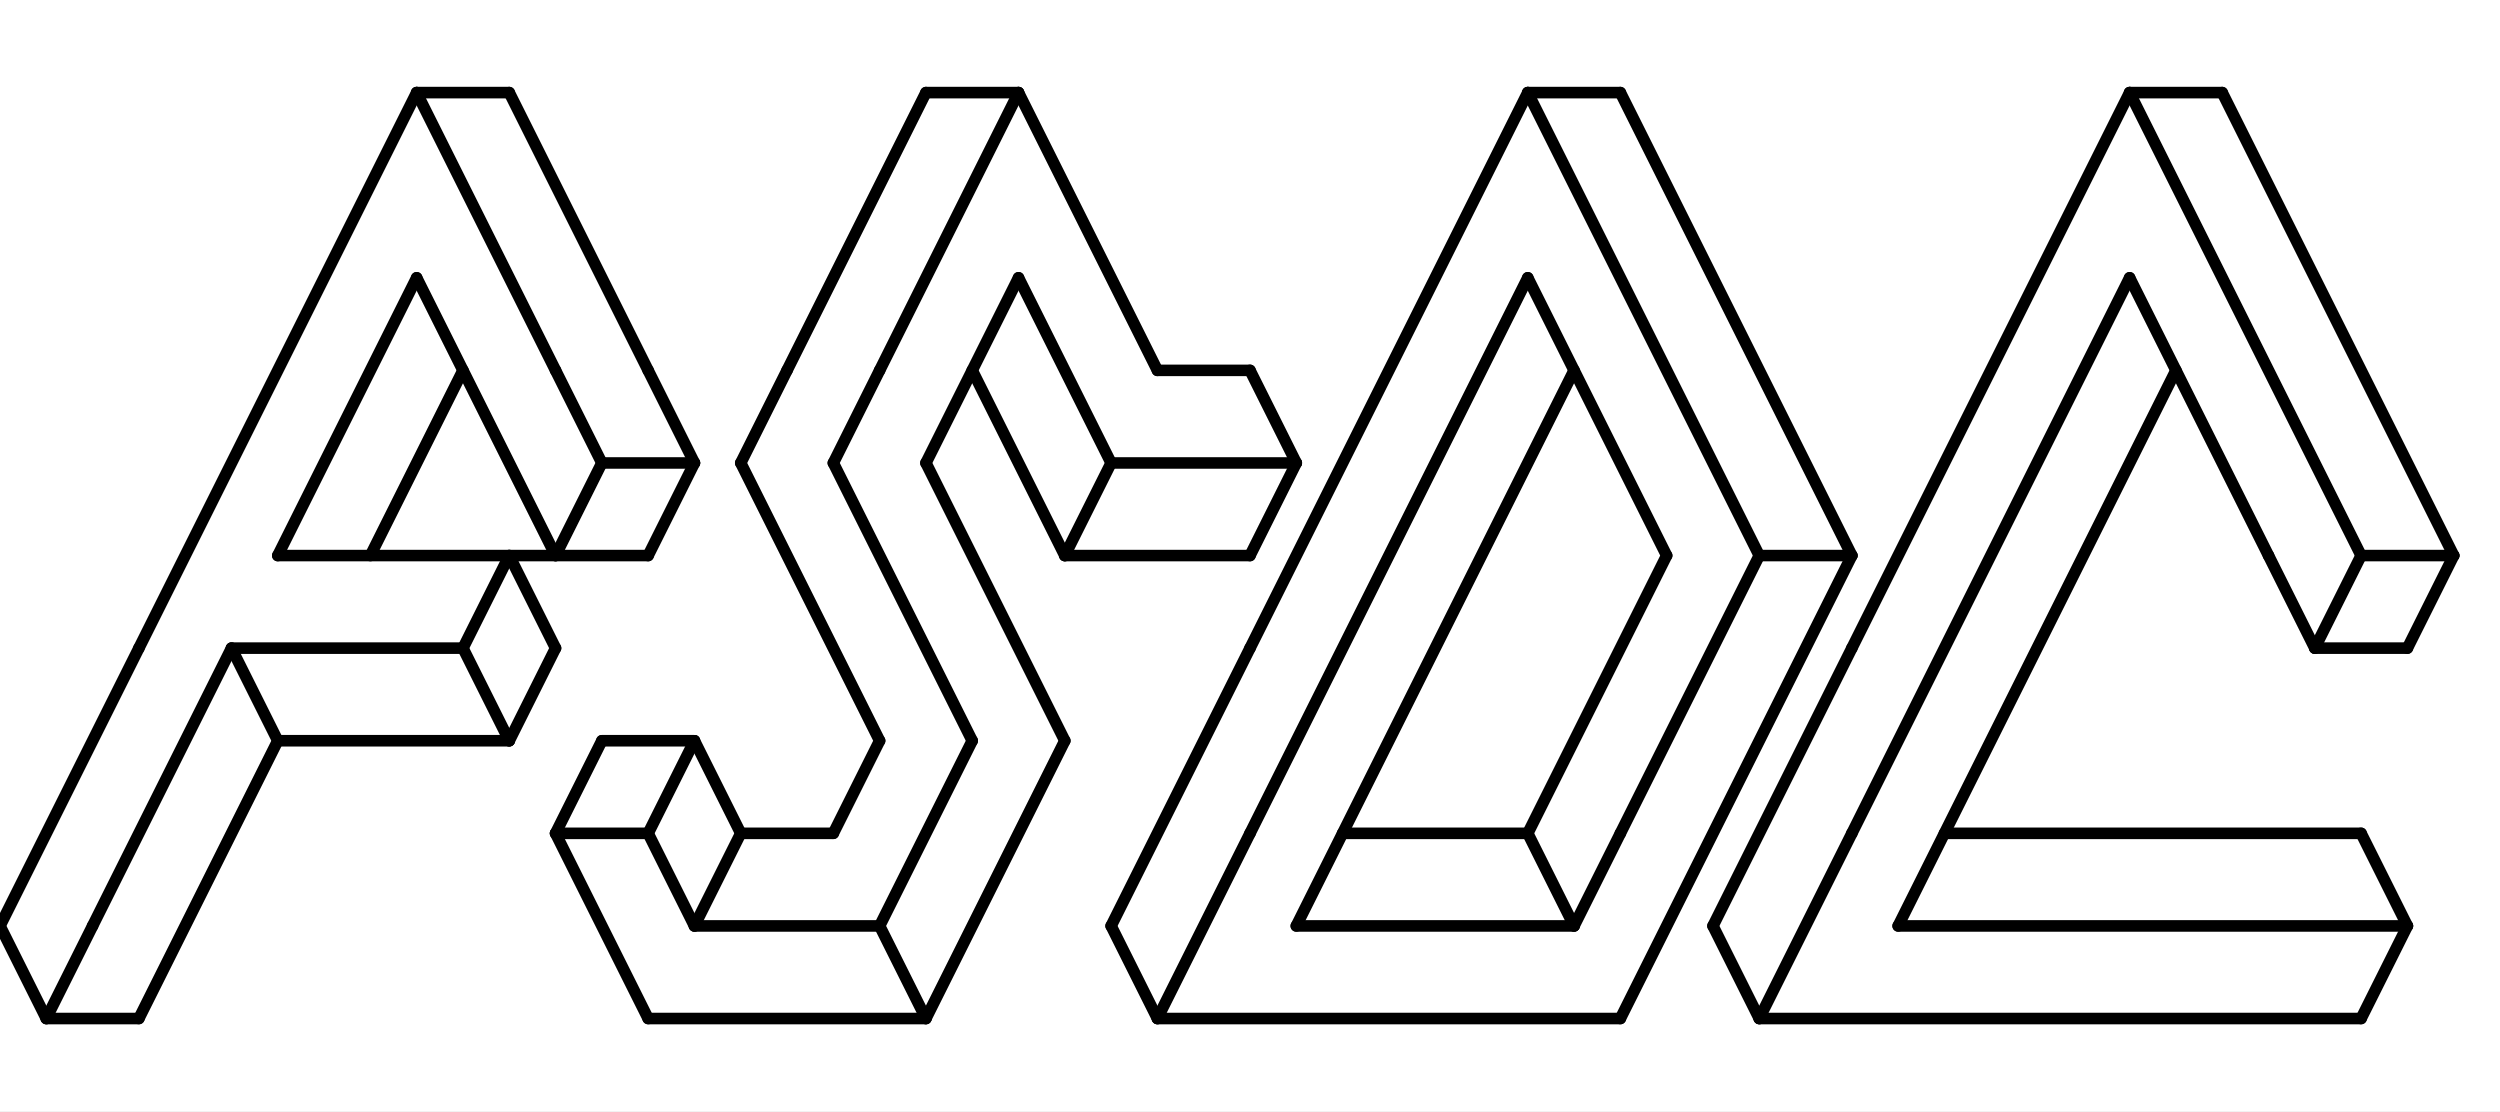
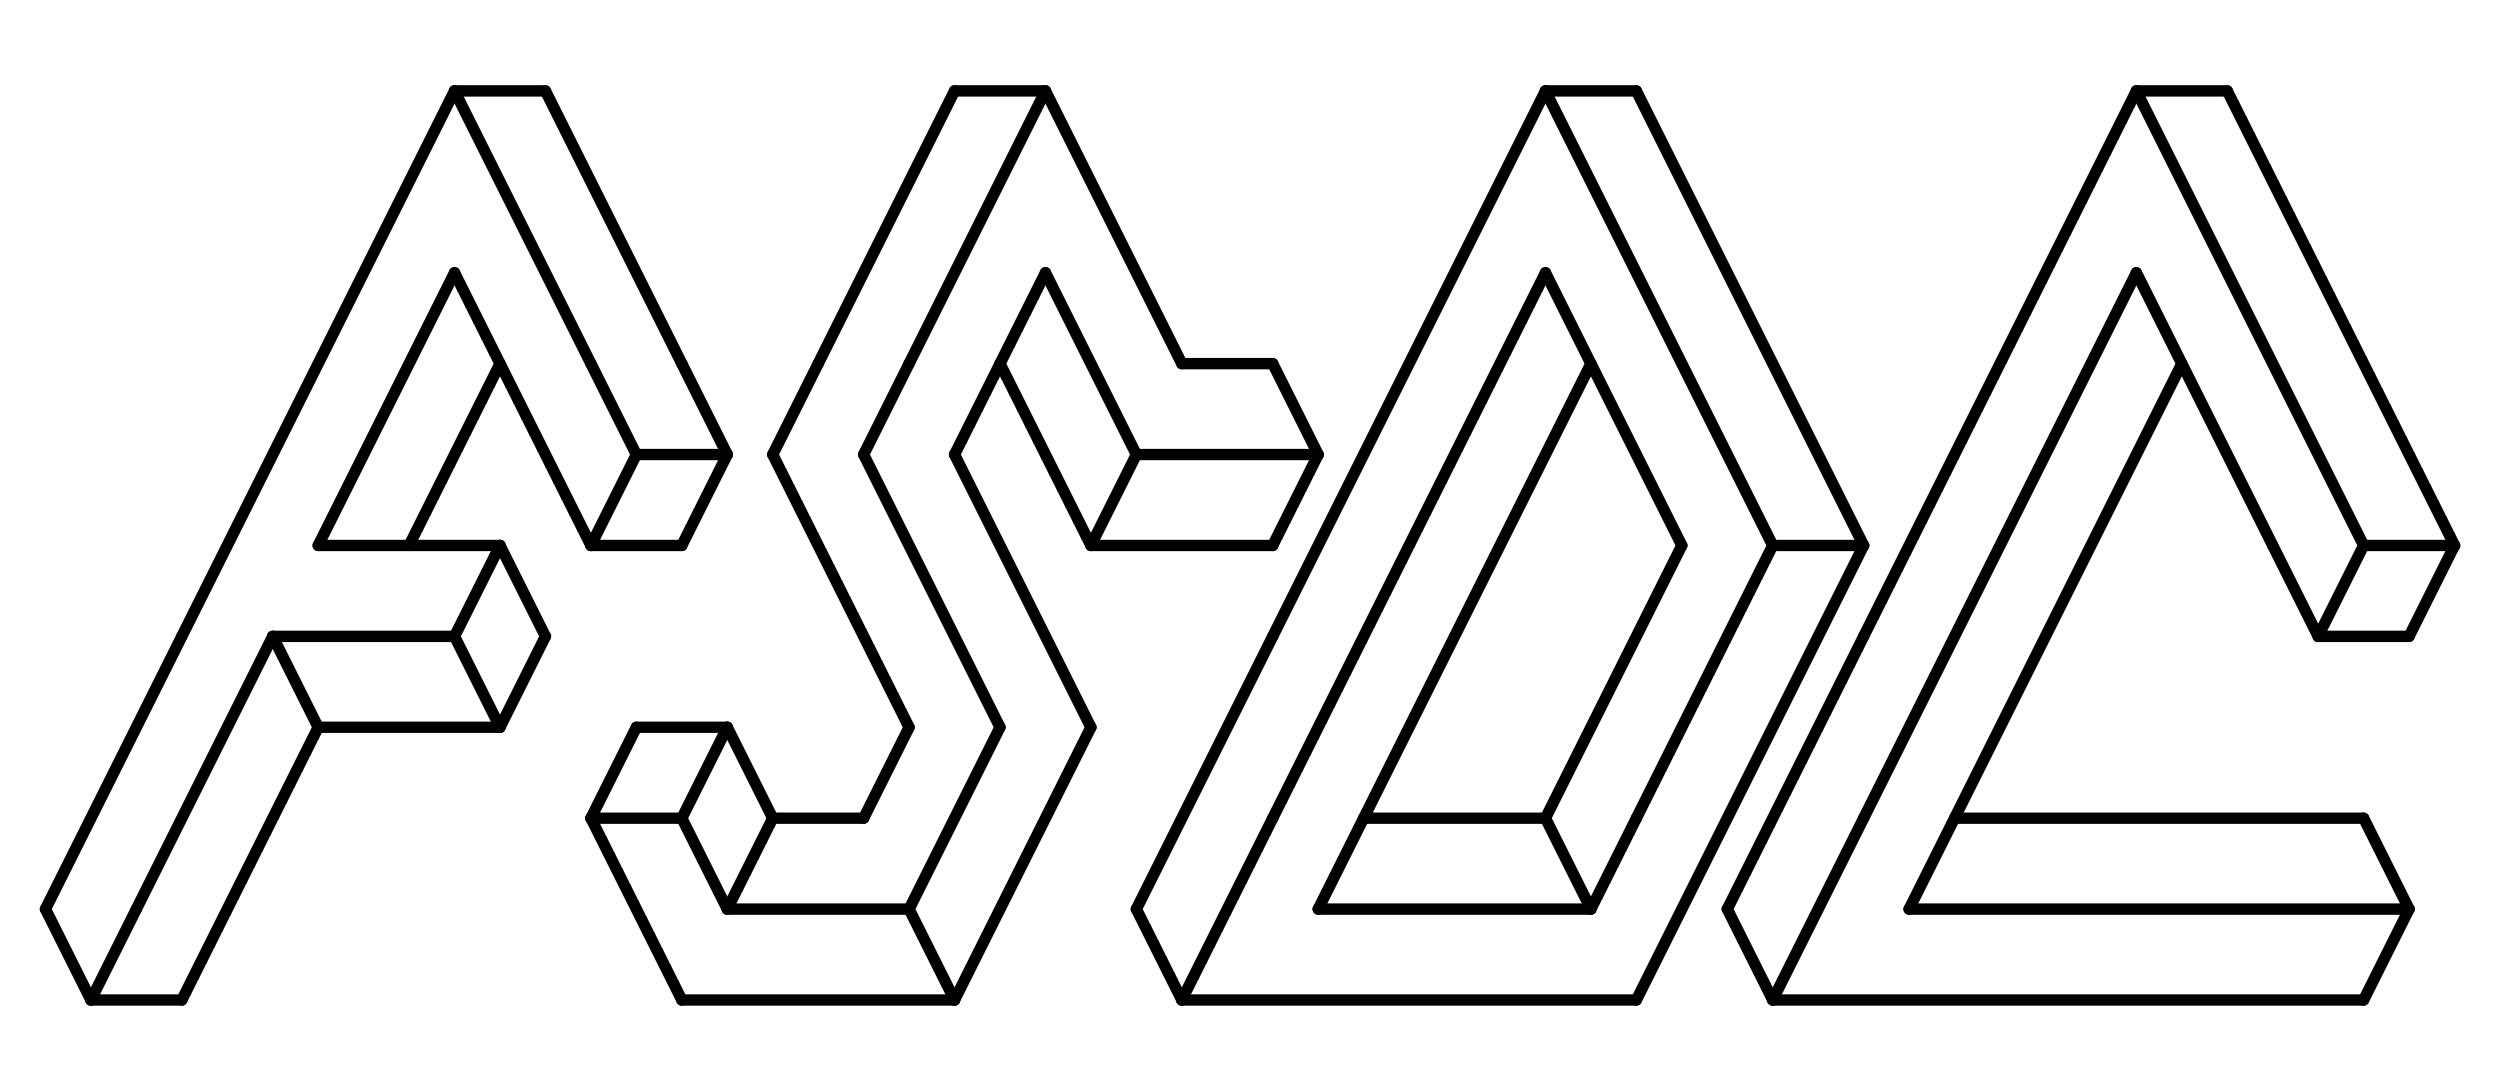
- <svg xmlns="http://www.w3.org/2000/svg" width="432" height="192">
+ <svg xmlns="http://www.w3.org/2000/svg" width="440" height="192">
  <style>line, path, circle,rect,polygon {
                          stroke: black;
                          stroke-width: 2;
                          stroke-opacity: 1;
                          fill-opacity: 1;
                          stroke-linecap: round;
                          stroke-linejoin: miter;
                        }

                    text {
                        /* This fix the spacing bug in svg text*/
                        white-space: pre;
                        fill: black;
                        }
                        rect.backdrop{
                            stroke: none;
                            fill: white;
                        }
                        .broken{
                            stroke-dasharray: 8;
                        }
                        .filled{
                            fill: black;
                        }
                        .bg_filled{
                            fill: white;
                        }
                        .nofill{
                            fill: white;
                        }

                        text {
                         font-family: monospace;
                         font-size: 14px;
                        }

                        .end_marked_arrow{
                            marker-end: url(#arrow);
                         }
                        .start_marked_arrow{
                            marker-start: url(#arrow);
                         }

                        .end_marked_diamond{
                            marker-end: url(#diamond);
                         }
                        .start_marked_diamond{
                            marker-start: url(#diamond);
                         }

                        .end_marked_circle{
                            marker-end: url(#circle);
                         }
                        .start_marked_circle{
                            marker-start: url(#circle);
                         }

                        .end_marked_open_circle{
                            marker-end: url(#open_circle);
                         }
                        .start_marked_open_circle{
                            marker-start: url(#open_circle);
                         }

                        .end_marked_big_open_circle{
                            marker-end: url(#big_open_circle);
                         }
                        .start_marked_big_open_circle{
                            marker-start: url(#big_open_circle);
                         }

                         
                        </style>
  <defs>
    <marker id="arrow" viewBox="-2 -2 8 8" refX="4" refY="2" markerWidth="7" markerHeight="7" orient="auto-start-reverse">
      <polygon points="0,0 0,4 4,2 0,0" />
    </marker>
    <marker id="diamond" viewBox="-2 -2 8 8" refX="4" refY="2" markerWidth="7" markerHeight="7" orient="auto-start-reverse">
      <polygon points="0,2 2,0 4,2 2,4 0,2" />
    </marker>
    <marker id="circle" viewBox="0 0 8 8" refX="4" refY="4" markerWidth="7" markerHeight="7" orient="auto-start-reverse">
      <circle cx="4" cy="4" r="2" class="filled" />
    </marker>
    <marker id="open_circle" viewBox="0 0 8 8" refX="4" refY="4" markerWidth="7" markerHeight="7" orient="auto-start-reverse">
      <circle cx="4" cy="4" r="2" class="bg_filled" />
    </marker>
    <marker id="big_open_circle" viewBox="0 0 8 8" refX="4" refY="4" markerWidth="7" markerHeight="7" orient="auto-start-reverse">
      <circle cx="4" cy="4" r="3" class="bg_filled" />
    </marker>
  </defs>
-   <rect class="backdrop" x="0" y="0" width="432" height="192" />
-   <g>
-     <line x1="72" y1="16" x2="88" y2="16" class="solid" />
-     <line x1="72" y1="16" x2="24" y2="112" class="solid" />
-     <line x1="72" y1="16" x2="96" y2="64" class="solid" />
-     <line x1="88" y1="16" x2="112" y2="64" class="solid" />
-     <line x1="96" y1="64" x2="104" y2="80" class="solid" />
-     <line x1="104" y1="80" x2="120" y2="80" class="solid" />
-     <line x1="112" y1="64" x2="120" y2="80" class="solid" />
-     <line x1="24" y1="112" x2="0" y2="160" class="solid" />
-     <line x1="0" y1="160" x2="8" y2="176" class="solid" />
-     <line x1="72" y1="48" x2="48" y2="96" class="solid" />
-     <line x1="72" y1="48" x2="96" y2="96" class="solid" />
-     <line x1="80" y1="64" x2="64" y2="96" class="solid" />
-     <line x1="48" y1="96" x2="112" y2="96" class="solid" />
-     <line x1="104" y1="80" x2="96" y2="96" class="solid" />
-     <line x1="120" y1="80" x2="112" y2="96" class="solid" />
-     <line x1="40" y1="112" x2="80" y2="112" class="solid" />
+   <rect class="backdrop" x="0" y="0" width="440" height="192" />
+   <g>
+     <line x1="80" y1="16" x2="96" y2="16" class="solid" />
+     <line x1="80" y1="16" x2="32" y2="112" class="solid" />
+     <line x1="80" y1="16" x2="104" y2="64" class="solid" />
+     <line x1="96" y1="16" x2="120" y2="64" class="solid" />
+     <line x1="104" y1="64" x2="112" y2="80" class="solid" />
+     <line x1="112" y1="80" x2="128" y2="80" class="solid" />
+     <line x1="120" y1="64" x2="128" y2="80" class="solid" />
+     <line x1="32" y1="112" x2="8" y2="160" class="solid" />
+     <line x1="8" y1="160" x2="16" y2="176" class="solid" />
+     <line x1="80" y1="48" x2="56" y2="96" class="solid" />
+     <line x1="80" y1="48" x2="104" y2="96" class="solid" />
+     <line x1="88" y1="64" x2="72" y2="96" class="solid" />
+     <line x1="56" y1="96" x2="88" y2="96" class="solid" />
+     <line x1="112" y1="80" x2="104" y2="96" class="solid" />
+     <line x1="104" y1="96" x2="120" y2="96" class="solid" />
+     <line x1="128" y1="80" x2="120" y2="96" class="solid" />
+     <line x1="48" y1="112" x2="80" y2="112" class="solid" />
    <line x1="88" y1="96" x2="80" y2="112" class="solid" />
    <line x1="88" y1="96" x2="96" y2="112" class="solid" />
-     <line x1="40" y1="112" x2="16" y2="160" class="solid" />
-     <line x1="40" y1="112" x2="48" y2="128" class="solid" />
-     <line x1="48" y1="128" x2="88" y2="128" class="solid" />
+     <line x1="48" y1="112" x2="24" y2="160" class="solid" />
+     <line x1="48" y1="112" x2="56" y2="128" class="solid" />
+     <line x1="56" y1="128" x2="88" y2="128" class="solid" />
    <line x1="80" y1="112" x2="88" y2="128" class="solid" />
    <line x1="96" y1="112" x2="88" y2="128" class="solid" />
-     <line x1="48" y1="128" x2="24" y2="176" class="solid" />
-     <line x1="16" y1="160" x2="8" y2="176" class="solid" />
-     <line x1="8" y1="176" x2="24" y2="176" class="solid" />
-   </g>
-   <g>
-     <line x1="160" y1="16" x2="176" y2="16" class="solid" />
-     <line x1="160" y1="16" x2="136" y2="64" class="solid" />
-     <line x1="176" y1="16" x2="152" y2="64" class="solid" />
-     <line x1="176" y1="16" x2="200" y2="64" class="solid" />
-     <line x1="200" y1="64" x2="216" y2="64" class="solid" />
-     <line x1="136" y1="64" x2="128" y2="80" class="solid" />
-     <line x1="152" y1="64" x2="144" y2="80" class="solid" />
-     <line x1="128" y1="80" x2="152" y2="128" class="solid" />
-     <line x1="144" y1="80" x2="168" y2="128" class="solid" />
-     <line x1="168" y1="128" x2="152" y2="160" class="solid" />
-     <line x1="176" y1="48" x2="160" y2="80" class="solid" />
-     <line x1="176" y1="48" x2="192" y2="80" class="solid" />
-     <line x1="168" y1="64" x2="184" y2="96" class="solid" />
-     <line x1="192" y1="80" x2="224" y2="80" class="solid" />
-     <line x1="216" y1="64" x2="224" y2="80" class="solid" />
-     <line x1="160" y1="80" x2="184" y2="128" class="solid" />
-     <line x1="192" y1="80" x2="184" y2="96" class="solid" />
-     <line x1="184" y1="96" x2="216" y2="96" class="solid" />
-     <line x1="224" y1="80" x2="216" y2="96" class="solid" />
-     <line x1="184" y1="128" x2="160" y2="176" class="solid" />
-     <line x1="104" y1="128" x2="120" y2="128" class="solid" />
-     <line x1="104" y1="128" x2="96" y2="144" class="solid" />
-     <line x1="96" y1="144" x2="112" y2="144" class="solid" />
-     <line x1="120" y1="128" x2="112" y2="144" class="solid" />
-     <line x1="120" y1="128" x2="128" y2="144" class="solid" />
-     <line x1="128" y1="144" x2="144" y2="144" class="solid" />
-     <line x1="152" y1="128" x2="144" y2="144" class="solid" />
-     <line x1="96" y1="144" x2="112" y2="176" class="solid" />
-     <line x1="112" y1="144" x2="120" y2="160" class="solid" />
-     <line x1="128" y1="144" x2="120" y2="160" class="solid" />
-     <line x1="120" y1="160" x2="152" y2="160" class="solid" />
-     <line x1="112" y1="176" x2="160" y2="176" class="solid" />
-     <line x1="152" y1="160" x2="160" y2="176" class="solid" />
-   </g>
-   <g>
-     <line x1="264" y1="16" x2="280" y2="16" class="solid" />
-     <line x1="264" y1="16" x2="216" y2="112" class="solid" />
-     <line x1="264" y1="16" x2="304" y2="96" class="solid" />
-     <line x1="280" y1="16" x2="320" y2="96" class="solid" />
-     <line x1="304" y1="96" x2="320" y2="96" class="solid" />
-     <line x1="304" y1="96" x2="280" y2="144" class="solid" />
-     <line x1="320" y1="96" x2="280" y2="176" class="solid" />
-     <line x1="216" y1="112" x2="192" y2="160" class="solid" />
-     <line x1="264" y1="48" x2="216" y2="144" class="solid" />
-     <line x1="264" y1="48" x2="288" y2="96" class="solid" />
-     <line x1="272" y1="64" x2="224" y2="160" class="solid" />
-     <line x1="288" y1="96" x2="264" y2="144" class="solid" />
-     <line x1="232" y1="144" x2="264" y2="144" class="solid" />
-     <line x1="216" y1="144" x2="200" y2="176" class="solid" />
-     <line x1="224" y1="160" x2="272" y2="160" class="solid" />
-     <line x1="264" y1="144" x2="272" y2="160" class="solid" />
-     <line x1="280" y1="144" x2="272" y2="160" class="solid" />
-     <line x1="192" y1="160" x2="200" y2="176" class="solid" />
-     <line x1="200" y1="176" x2="280" y2="176" class="solid" />
-   </g>
-   <g>
-     <line x1="368" y1="16" x2="384" y2="16" class="solid" />
-     <line x1="368" y1="16" x2="320" y2="112" class="solid" />
-     <line x1="368" y1="16" x2="408" y2="96" class="solid" />
-     <line x1="384" y1="16" x2="424" y2="96" class="solid" />
-     <line x1="408" y1="96" x2="424" y2="96" class="solid" />
-     <line x1="320" y1="112" x2="296" y2="160" class="solid" />
-     <line x1="368" y1="48" x2="320" y2="144" class="solid" />
-     <line x1="368" y1="48" x2="392" y2="96" class="solid" />
-     <line x1="376" y1="64" x2="328" y2="160" class="solid" />
-     <line x1="392" y1="96" x2="400" y2="112" class="solid" />
-     <line x1="408" y1="96" x2="400" y2="112" class="solid" />
-     <line x1="400" y1="112" x2="416" y2="112" class="solid" />
-     <line x1="424" y1="96" x2="416" y2="112" class="solid" />
-     <line x1="336" y1="144" x2="408" y2="144" class="solid" />
-     <line x1="320" y1="144" x2="304" y2="176" class="solid" />
-     <line x1="328" y1="160" x2="416" y2="160" class="solid" />
-     <line x1="408" y1="144" x2="416" y2="160" class="solid" />
-     <line x1="296" y1="160" x2="304" y2="176" class="solid" />
-     <line x1="304" y1="176" x2="408" y2="176" class="solid" />
-     <line x1="416" y1="160" x2="408" y2="176" class="solid" />
+     <line x1="56" y1="128" x2="32" y2="176" class="solid" />
+     <line x1="24" y1="160" x2="16" y2="176" class="solid" />
+     <line x1="16" y1="176" x2="32" y2="176" class="solid" />
+   </g>
+   <g>
+     <line x1="168" y1="16" x2="184" y2="16" class="solid" />
+     <line x1="168" y1="16" x2="144" y2="64" class="solid" />
+     <line x1="184" y1="16" x2="160" y2="64" class="solid" />
+     <line x1="184" y1="16" x2="208" y2="64" class="solid" />
+     <line x1="208" y1="64" x2="224" y2="64" class="solid" />
+     <line x1="144" y1="64" x2="136" y2="80" class="solid" />
+     <line x1="160" y1="64" x2="152" y2="80" class="solid" />
+     <line x1="136" y1="80" x2="160" y2="128" class="solid" />
+     <line x1="152" y1="80" x2="176" y2="128" class="solid" />
+     <line x1="176" y1="128" x2="160" y2="160" class="solid" />
+     <line x1="184" y1="48" x2="168" y2="80" class="solid" />
+     <line x1="184" y1="48" x2="200" y2="80" class="solid" />
+     <line x1="176" y1="64" x2="192" y2="96" class="solid" />
+     <line x1="200" y1="80" x2="232" y2="80" class="solid" />
+     <line x1="224" y1="64" x2="232" y2="80" class="solid" />
+     <line x1="168" y1="80" x2="192" y2="128" class="solid" />
+     <line x1="200" y1="80" x2="192" y2="96" class="solid" />
+     <line x1="192" y1="96" x2="224" y2="96" class="solid" />
+     <line x1="232" y1="80" x2="224" y2="96" class="solid" />
+     <line x1="192" y1="128" x2="168" y2="176" class="solid" />
+     <line x1="112" y1="128" x2="128" y2="128" class="solid" />
+     <line x1="112" y1="128" x2="104" y2="144" class="solid" />
+     <line x1="104" y1="144" x2="120" y2="144" class="solid" />
+     <line x1="128" y1="128" x2="120" y2="144" class="solid" />
+     <line x1="128" y1="128" x2="136" y2="144" class="solid" />
+     <line x1="136" y1="144" x2="152" y2="144" class="solid" />
+     <line x1="160" y1="128" x2="152" y2="144" class="solid" />
+     <line x1="104" y1="144" x2="120" y2="176" class="solid" />
+     <line x1="120" y1="144" x2="128" y2="160" class="solid" />
+     <line x1="136" y1="144" x2="128" y2="160" class="solid" />
+     <line x1="128" y1="160" x2="160" y2="160" class="solid" />
+     <line x1="120" y1="176" x2="168" y2="176" class="solid" />
+     <line x1="160" y1="160" x2="168" y2="176" class="solid" />
+   </g>
+   <g>
+     <line x1="272" y1="16" x2="288" y2="16" class="solid" />
+     <line x1="272" y1="16" x2="224" y2="112" class="solid" />
+     <line x1="272" y1="16" x2="312" y2="96" class="solid" />
+     <line x1="288" y1="16" x2="328" y2="96" class="solid" />
+     <line x1="312" y1="96" x2="328" y2="96" class="solid" />
+     <line x1="312" y1="96" x2="288" y2="144" class="solid" />
+     <line x1="328" y1="96" x2="288" y2="176" class="solid" />
+     <line x1="224" y1="112" x2="200" y2="160" class="solid" />
+     <line x1="272" y1="48" x2="224" y2="144" class="solid" />
+     <line x1="272" y1="48" x2="296" y2="96" class="solid" />
+     <line x1="280" y1="64" x2="232" y2="160" class="solid" />
+     <line x1="296" y1="96" x2="272" y2="144" class="solid" />
+     <line x1="240" y1="144" x2="272" y2="144" class="solid" />
+     <line x1="224" y1="144" x2="208" y2="176" class="solid" />
+     <line x1="232" y1="160" x2="280" y2="160" class="solid" />
+     <line x1="272" y1="144" x2="280" y2="160" class="solid" />
+     <line x1="288" y1="144" x2="280" y2="160" class="solid" />
+     <line x1="200" y1="160" x2="208" y2="176" class="solid" />
+     <line x1="208" y1="176" x2="288" y2="176" class="solid" />
+   </g>
+   <g>
+     <line x1="376" y1="16" x2="392" y2="16" class="solid" />
+     <line x1="376" y1="16" x2="328" y2="112" class="solid" />
+     <line x1="376" y1="16" x2="416" y2="96" class="solid" />
+     <line x1="392" y1="16" x2="432" y2="96" class="solid" />
+     <line x1="416" y1="96" x2="432" y2="96" class="solid" />
+     <line x1="328" y1="112" x2="304" y2="160" class="solid" />
+     <line x1="376" y1="48" x2="328" y2="144" class="solid" />
+     <line x1="376" y1="48" x2="400" y2="96" class="solid" />
+     <line x1="384" y1="64" x2="336" y2="160" class="solid" />
+     <line x1="400" y1="96" x2="408" y2="112" class="solid" />
+     <line x1="416" y1="96" x2="408" y2="112" class="solid" />
+     <line x1="408" y1="112" x2="424" y2="112" class="solid" />
+     <line x1="432" y1="96" x2="424" y2="112" class="solid" />
+     <line x1="344" y1="144" x2="416" y2="144" class="solid" />
+     <line x1="328" y1="144" x2="312" y2="176" class="solid" />
+     <line x1="336" y1="160" x2="424" y2="160" class="solid" />
+     <line x1="416" y1="144" x2="424" y2="160" class="solid" />
+     <line x1="304" y1="160" x2="312" y2="176" class="solid" />
+     <line x1="312" y1="176" x2="416" y2="176" class="solid" />
+     <line x1="424" y1="160" x2="416" y2="176" class="solid" />
  </g>
</svg>
